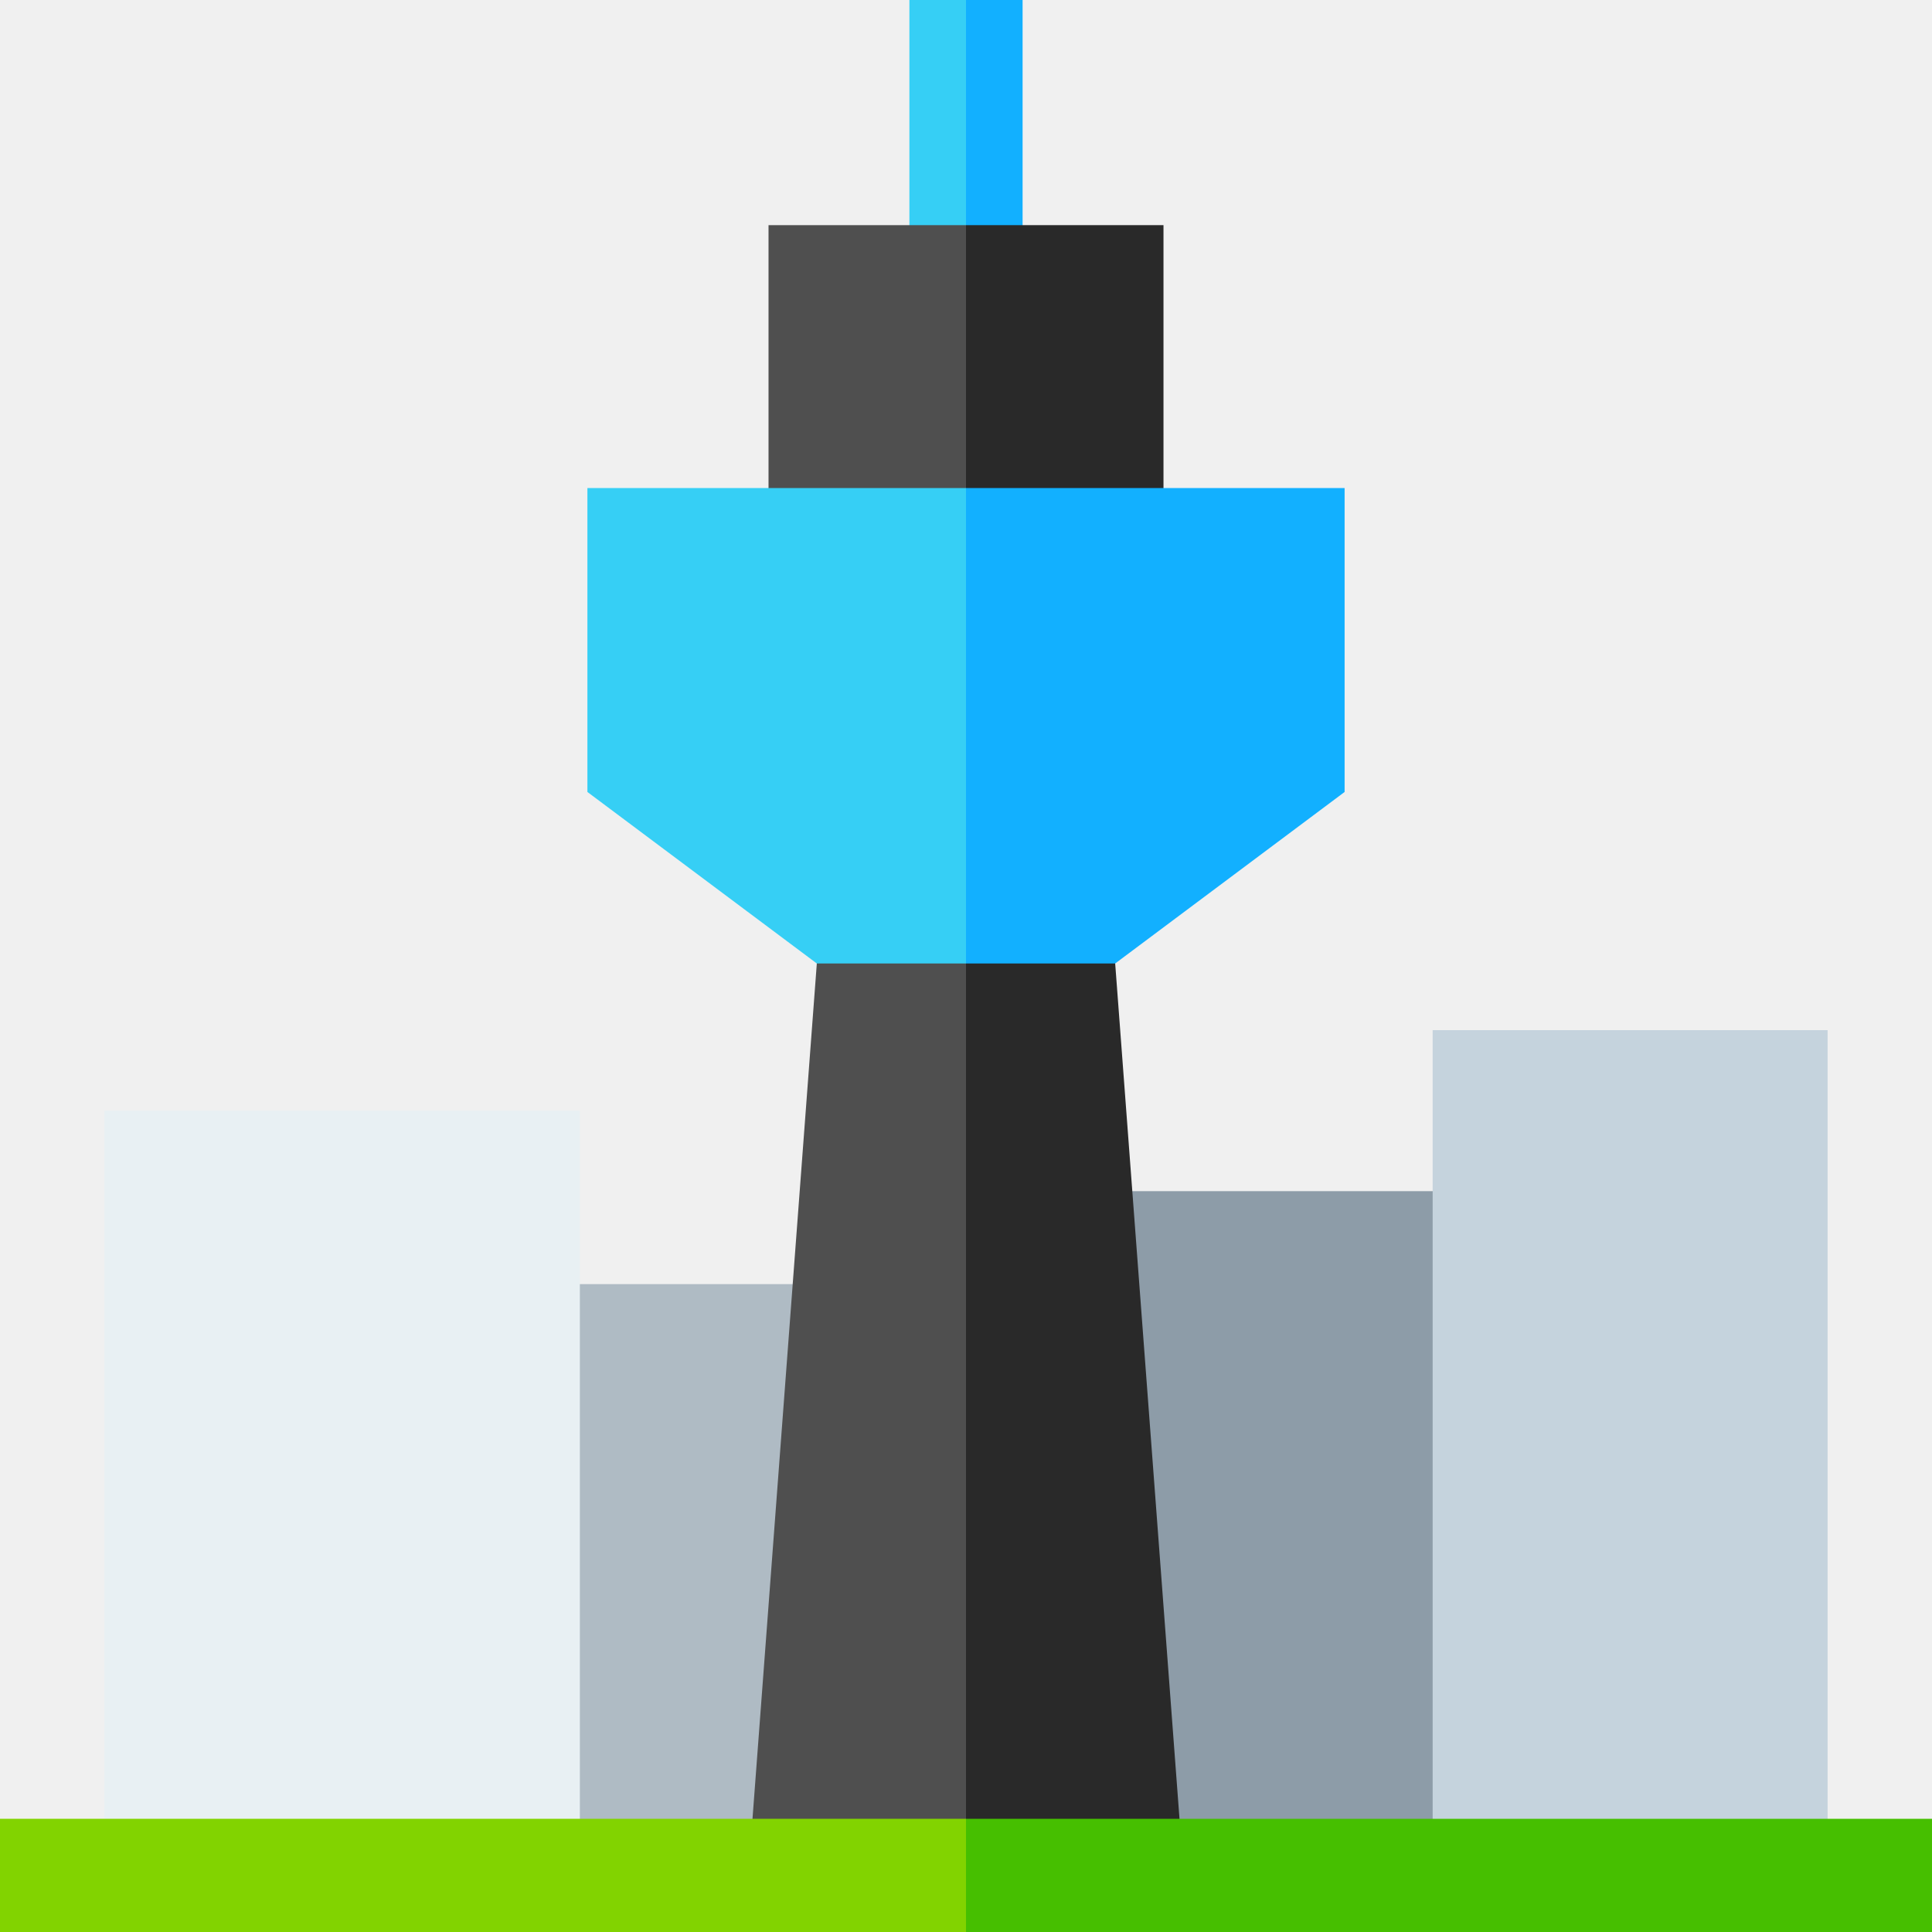
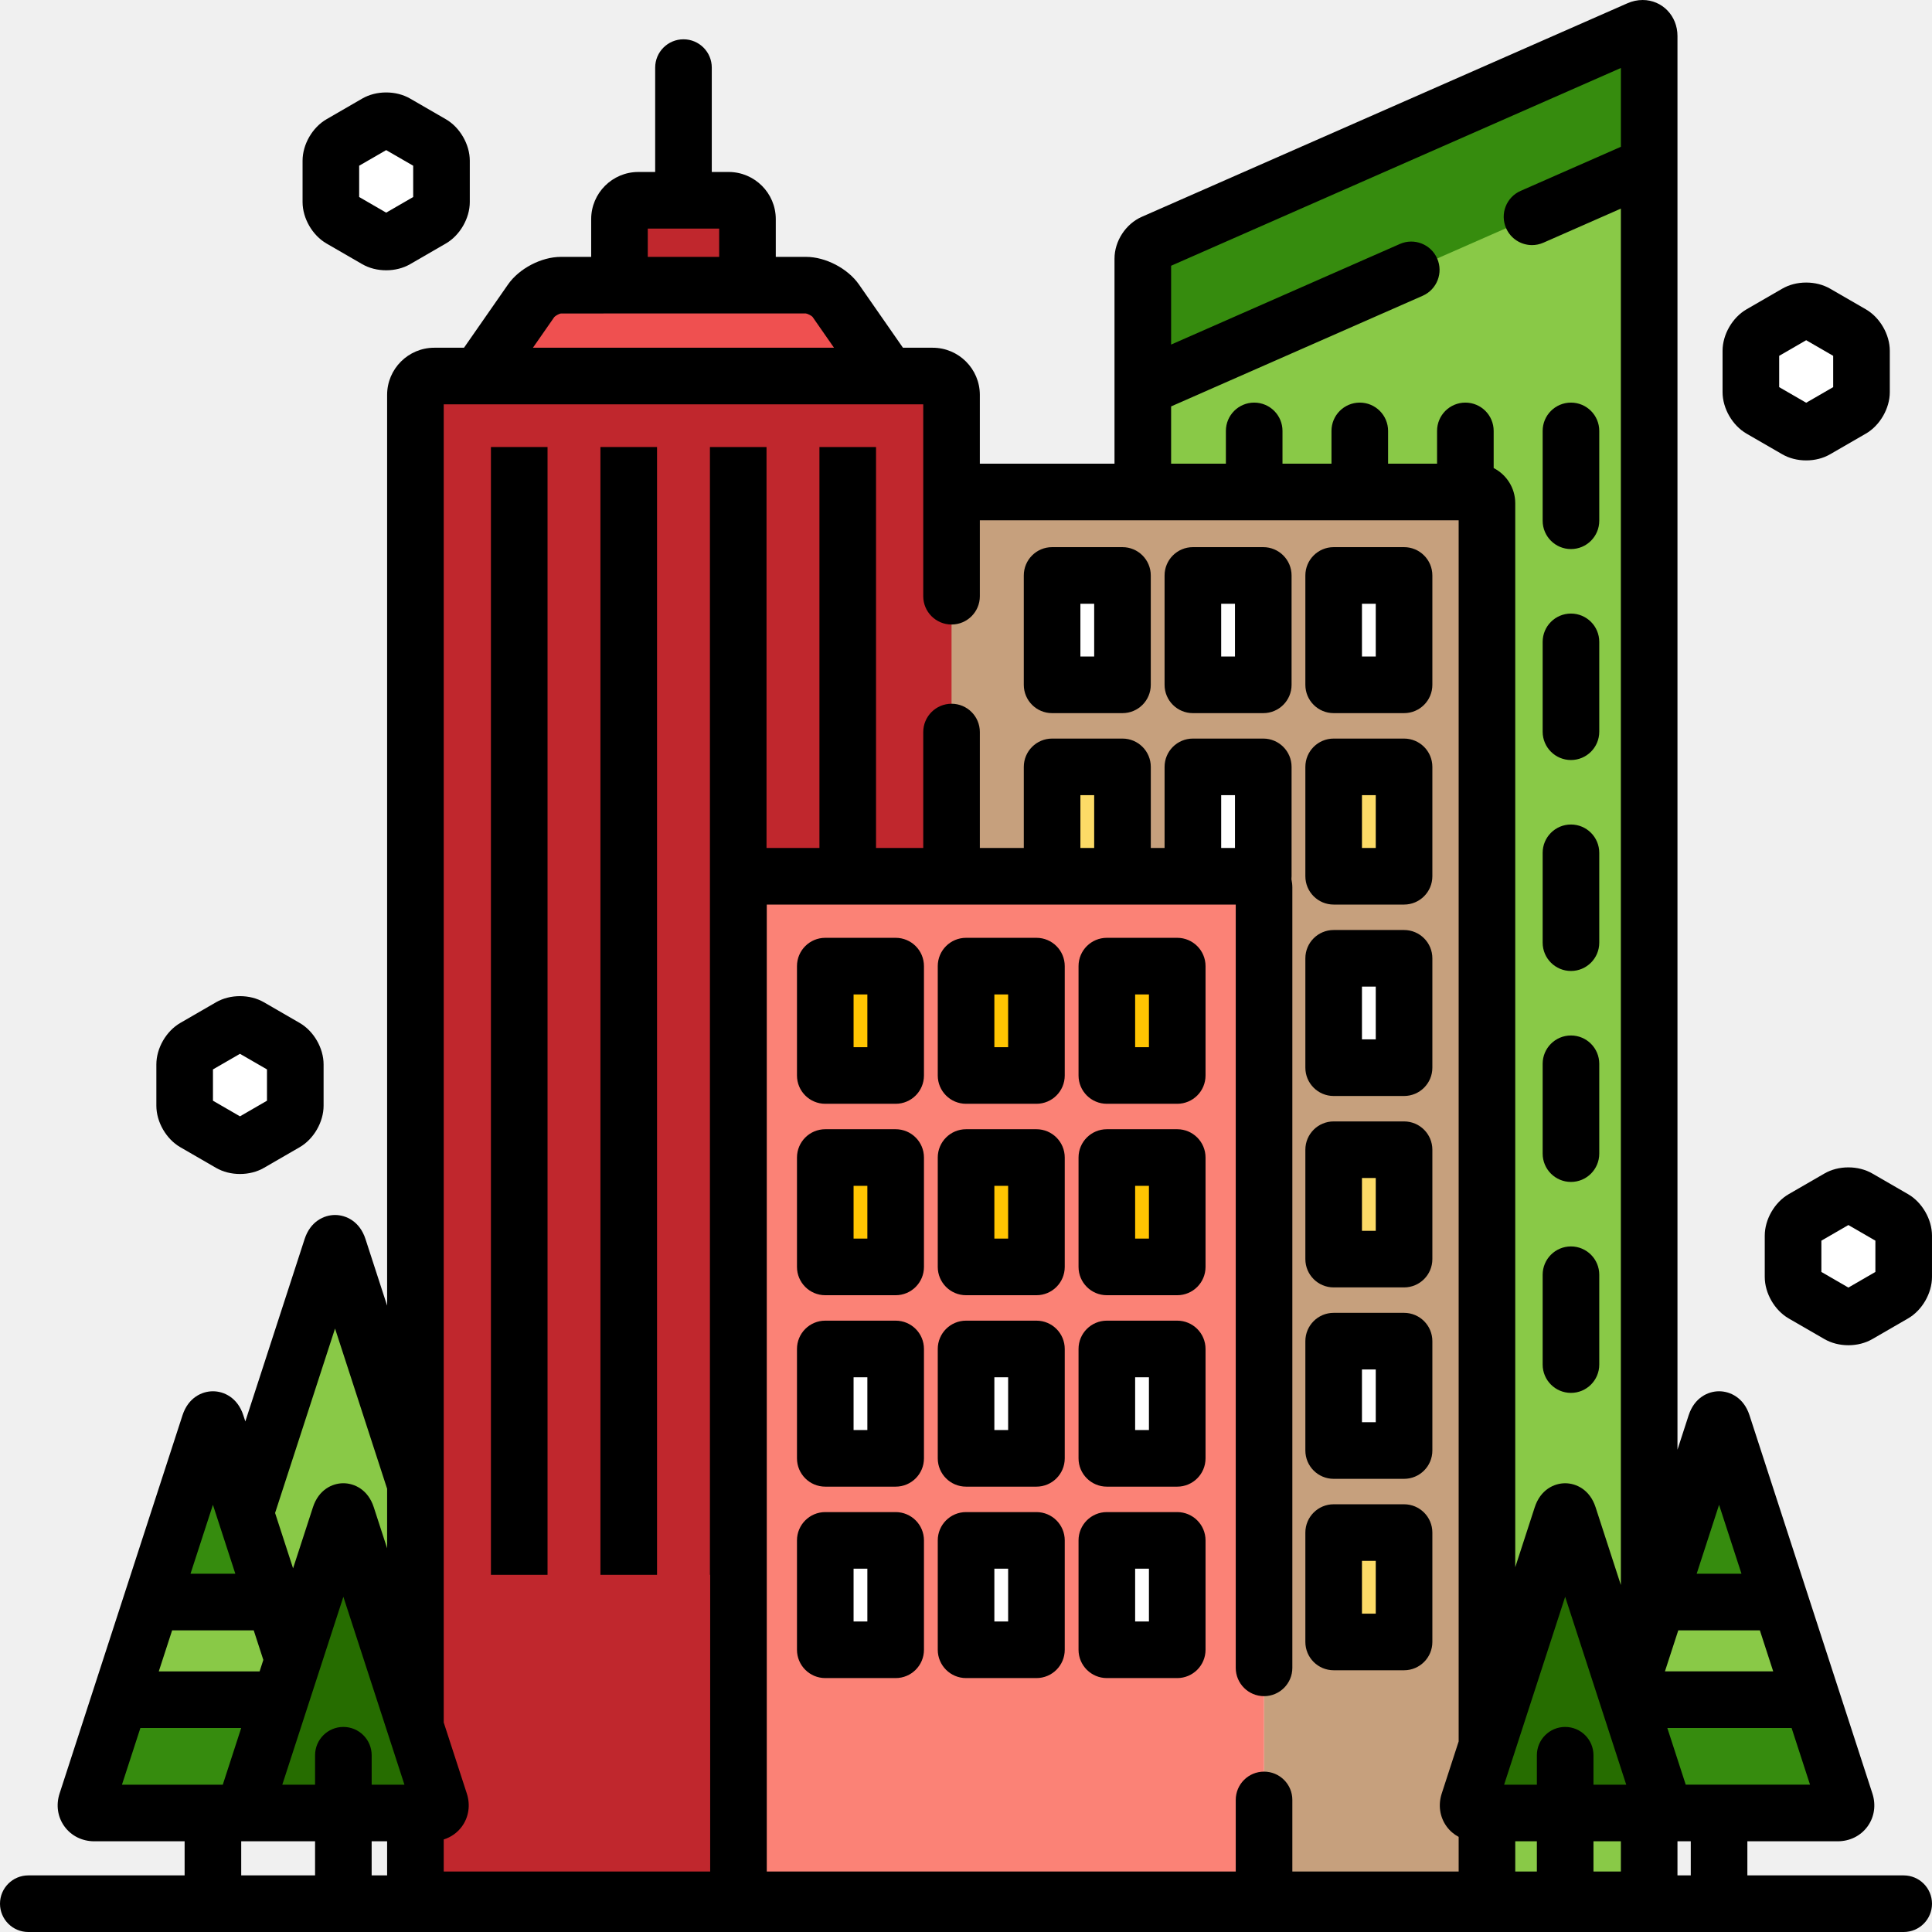
<svg xmlns="http://www.w3.org/2000/svg" height="512pt" viewBox="0 0 512 512" width="512pt">
-   <path d="m251.668 315.668h190v175h-190zm0 0" fill="#8d9ca8" />
-   <path d="m379.668 273h104.668v217.668h-104.668zm0 0" fill="#c5d3dd" />
-   <path d="m115.336 340.309h177v150.359h-177zm0 0" fill="#afbbc4" />
-   <path d="m27.668 294.332h126v196.332h-126zm0 0" fill="#e8f0f3" />
-   <path d="m271 0h-15l-10.668 85.332h25.668zm0 0" fill="#12b0ff" />
-   <path d="m241 0h15v85.332h-15zm0 0" fill="#36cff5" />
-   <path d="m313.309 491.668-22.062-293.336h-35.246l-10.668 164.332 10.668 129.004zm0 0" fill="#292929" />
-   <path d="m198.691 491.668h57.309v-293.336h-35.246zm0 0" fill="#4f4f4f" />
-   <path d="m308.336 59.668h-52.336l-21.332 115.332h73.668zm0 0" fill="#292929" />
-   <path d="m203.668 59.668h52.332v115.332h-52.332zm0 0" fill="#4f4f4f" />
-   <path d="m256 129.332-21.332 69.004 21.332 56.996h39.535l60.801-45.453v-80.547zm0 0" fill="#12b0ff" />
-   <path d="m155.668 129.332v80.547l60.797 45.453h39.535v-126zm0 0" fill="#36cff5" />
-   <path d="m512 482h-256l-10.668 15 10.668 15h256zm0 0" fill="#46bf00" />
-   <path d="m0 482h256v30h-256zm0 0" fill="#82d300" />
+   <path d="m77.672 439.895 12.395-38.141c.512-1.57 1.344-1.57 1.855 0l14.887 45.805h3.281v-54.211l-20.371-62.684c-.512-1.57-1.344-1.57-1.855 0l-22.844 70.293zm0 0" fill="#89c947" />
+   <path d="m434.301 7.73-128.699 56.598c-1.512.664-2.746 2.559-2.746 4.207v35.477l134.191-59.012v-35.477c0-1.648-1.234-2.457-2.746-1.793zm0 0" fill="#368c0e" />
+   <path d="m394.059 133.379v329.305l19.801-60.934c.512-1.566 1.344-1.566 1.855 0l15.504 47.711 5.828-17.941v-387.723l-134.191 59.012v27.57h88.203c1.648 0 3 1.352 3 3zm0 0" fill="#89c947" />
+   <path d="m394.059 480.461v20.004c0 1.648-1.352 3-3 3h45.988v-23.004zm0 0" fill="#89c947" />
+   <path d="m391.059 130.379h-139.98v101.84h80.906c1.648 0 3 1.352 3 3v265.246c0 1.648-1.352 3-3 3h59.074c1.648 0 3-1.352 3-3v-367.086c0-1.648-1.352-3-3-3zm0 0" fill="#c6a07d" />
+   <path d="m278.816 152.5h18.652v28.988h-18.652zm0 0" fill="#fff" />
+   <path d="m316.125 152.5h18.656v28.988h-18.656zm0 0" fill="#fff" />
+   <path d="m353.434 152.5h18.656v28.988h-18.656zm0 0" fill="#fff" />
+   <path d="m278.816 203.23h18.652v28.984h-18.652zm0 0" fill="#fcdb67" />
+   <path d="m316.125 203.23h18.656v28.984h-18.656zm0 0" fill="#fff" />
+   <path d="m353.434 203.23h18.656v28.984h-18.656zm0 0" fill="#fcdb67" />
+   <path d="m353.434 253.961h18.656v28.988h-18.656zm0 0" fill="#fff" />
+   <path d="m353.434 304.688h18.656v28.988h-18.656zm0 0" fill="#fcdb67" />
+   <path d="m353.434 355.418h18.656v28.988h-18.656zm0 0" fill="#fff" />
+   <path d="m353.434 406.145h18.656v28.988h-18.656zm0 0" fill="#fcdb67" />
+   <path d="m198.09 75.574v-17.5c0-2.75-2.25-5-5-5h-23.922c-2.75 0-5 2.25-5 5v17.5zm0 0" fill="#c0272d" />
+   <path d="m235.375 99.652-13.898-19.977c-1.57-2.258-5.105-4.102-7.855-4.102h-64.98c-2.75 0-6.285 1.848-7.859 4.102l-13.898 19.977zm0 0" fill="#ef5050" />
+   <path d="m247.168 99.652h-132.078c-2.75 0-5 2.25-5 5v353.004l6.484 19.949c.508 1.57-.422 2.855-2.074 2.855h-4.41v18.004c0 2.75 2.25 5 5 5h83.613c-1.652 0-3-1.352-3-3v-265.246c0-1.648 1.348-3 3-3h53.465v-127.566c0-2.75-2.25-5-5-5zm0 0" fill="#c0272d" />
+   <path d="m334.984 500.465c0 1.648-1.352 3-3 3h-133.281c-1.652 0-3-1.352-3-3v-265.246c0-1.648 1.348-3 3-3h133.281c1.648 0 3 1.352 3 3zm0 0" fill="#fb8276" />
+   <path d="m218.707 256.031h18.652v28.984h-18.652zm0 0" fill="#ffc502" />
+   <path d="m256.016 256.031h18.652v28.984h-18.652zm0 0" fill="#ffc502" />
+   <path d="m293.324 256.031h18.656v28.984h-18.656zm0 0" fill="#ffc502" />
+   <path d="m218.707 306.758h18.652v28.988h-18.652zm0 0" fill="#ffc502" />
+   <path d="m256.016 306.758h18.652v28.988h-18.652zm0 0" fill="#ffc502" />
+   <path d="m293.324 306.758h18.656v28.988h-18.656zm0 0" fill="#ffc502" />
+   <g fill="#fff">
+     <path d="m218.707 357.488h18.652v28.988h-18.652zm0 0" />
+     <path d="m256.016 357.488h18.652v28.988h-18.652zm0 0" />
+     <path d="m293.324 357.488h18.656v28.988h-18.656zm0 0" />
+     <path d="m218.707 408.219h18.652v28.988h-18.652zm0 0" />
+     <path d="m256.016 408.219h18.652v28.988h-18.652zm0 0" />
+     <path d="m293.324 408.219h18.656v28.988h-18.656zm0 0" />
+   </g>
+   <path d="m65.414 477.605 12.258-37.711-20.32-62.52c-.508-1.57-1.344-1.57-1.852 0l-32.574 100.23c-.512 1.57.422 2.855 2.07 2.855h42.492c-1.652 0-2.582-1.285-2.074-2.855zm0 0" fill="#368c0e" />
+   <path d="m77.672 439.895-4.984-15.34h-32.523l-8.41 25.879h42.492zm0 0" fill="#89c947" />
+   <path d="m489.074 477.605-32.574-100.23c-.512-1.57-1.348-1.57-1.855 0l-23.426 72.086 9.145 28.145c.512 1.57-.422 2.855-2.074 2.855h48.711c1.652 0 2.586-1.285 2.074-2.855zm0 0" fill="#368c0e" />
+   <path d="m431.535 450.434h48.707l-8.41-25.879h-32.52l-8.098 24.902zm0 0" fill="#89c947" />
+   <path d="m391.281 480.461c-1.652 0-2.586-1.285-2.074-2.855l24.652-75.855c.512-1.566 1.344-1.566 1.855 0l24.648 75.855c.512 1.57-.422 2.855-2.074 2.855zm0 0" fill="#266d00" />
+   <path d="m48.938 282.078c0-1.648 1.172-3.676 2.598-4.5l9.465-5.469c1.43-.828 3.766-.828 5.195 0l9.461 5.469c1.43.824 2.598 2.852 2.598 4.5v10.949c0 1.648-1.168 3.676-2.598 4.5l-9.461 5.473c-1.43.824-3.766.824-5.195 0l-9.465-5.473c-1.426-.824-2.598-2.852-2.598-4.5zm0 0" fill="#fff" />
+   <path d="m464 92.973c0-1.652 1.168-3.676 2.598-4.5l9.461-5.473c1.43-.824 3.766-.824 5.195 0l9.465 5.473c1.426.824 2.598 2.848 2.598 4.5v10.945c0 1.652-1.172 3.676-2.598 4.504l-9.465 5.469c-1.43.828-3.766.828-5.195 0l-9.461-5.469c-1.43-.828-2.598-2.852-2.598-4.504zm0 0" fill="#fff" />
+   <path d="m475.184 327.461c0-1.652 1.168-3.676 2.598-4.504l9.461-5.469c1.43-.824 3.77-.824 5.195 0l9.465 5.469c1.426.828 2.598 2.852 2.598 4.504v10.945c0 1.648-1.172 3.676-2.598 4.504l-9.465 5.469c-1.43.828-3.766.828-5.195 0l-9.461-5.469c-1.43-.828-2.598-2.855-2.598-4.504zm0 0" fill="#fff" />
+   <path d="m87.684 42.59c0-1.648 1.168-3.676 2.598-4.5l9.461-5.473c1.43-.824 3.77-.824 5.195 0l9.465 5.473c1.43.824 2.598 2.852 2.598 4.5v10.949c0 1.648-1.168 3.676-2.598 4.5l-9.465 5.473c-1.426.824-3.766.824-5.195 0l-9.461-5.473c-1.43-.824-2.598-2.852-2.598-4.5zm0 0" fill="#fff" />
+   <path d="m67.488 480.461c-1.648 0-2.582-1.285-2.074-2.855l24.652-75.855c.512-1.566 1.344-1.566 1.855 0l24.652 75.855c.512 1.57-.422 2.855-2.074 2.855zm0 0" fill="#266d00" />
+   <path d="m504.496 497h-41.426v-9.039h23.93c3.219 0 6.102-1.438 7.918-3.934 1.812-2.5 2.281-5.684 1.285-8.738l-32.57-100.234c-1.523-4.688-5.164-6.355-8.062-6.355-2.895 0-6.535 1.672-8.059 6.355l-2.965 9.125v-374.656c0-5.34-4.055-9.523-9.23-9.523-1.367 0-2.727.293-4.035.867l-128.699 56.594c-4.254 1.871-7.227 6.426-7.227 11.074v54.344h-35.688v-18.227c0-6.895-5.605-12.5-12.5-12.5h-7.875l-11.66-16.762c-2.953-4.238-8.848-7.316-14.012-7.316h-8.031v-10c0-6.895-5.605-12.5-12.5-12.5h-4.461v-27.66c0-4.145-3.355-7.5-7.5-7.5-4.145 0-7.5 3.355-7.5 7.5v27.66h-4.461c-6.895 0-12.5 5.605-12.5 12.5v10h-8.031c-5.164 0-11.059 3.078-14.012 7.32l-11.66 16.758h-7.875c-6.895 0-12.5 5.605-12.5 12.5v241.352l-5.738-17.664c-1.527-4.684-5.164-6.355-8.062-6.355-2.895 0-6.531 1.672-8.059 6.359l-15.715 48.348-.531-1.637c-1.523-4.688-5.16-6.355-8.059-6.355-2.898 0-6.535 1.672-8.059 6.355l-32.574 100.23c-.996 3.059-.527 6.242 1.289 8.742 1.812 2.496 4.699 3.934 7.914 3.934h23.93v9.039h-41.426c-4.145 0-7.5 3.355-7.5 7.5s3.355 7.5 7.5 7.5h497c4.141 0 7.5-3.355 7.5-7.5-.004-4.145-3.359-7.5-7.504-7.5zm-415.707-144.926 13.801 42.461v15.777l-3.535-10.879c-1.523-4.688-5.164-6.359-8.062-6.359-2.895 0-6.535 1.672-8.059 6.359l-5.266 16.195-4.766-14.672zm-32.363 46.715 5.938 18.266h-11.875zm-10.809 33.266h21.621l1.953 6.004.594 1.836-.988 3.043h-26.719zm13.422 40.906h-26.719l4.883-15.023h26.719zm24.457 24.039h-19.57v-9.039h19.57zm19.094 0h-4.098v-9.039h4.098zm-4.094-24.039v-7.805c0-4.141-3.359-7.5-7.5-7.5-4.145 0-7.5 3.359-7.5 7.5v7.805h-8.684l16.184-49.797 16.184 49.797zm73.172-412.387h18.922v7.5h-18.922zm-24.777 23.449c.316-.367 1.34-.902 1.746-.949l64.91-.004c.48.051 1.5.586 1.773.891l5.699 8.191h-79.785zm239.668 377.473-4.48 13.789c-.996 3.059-.527 6.242 1.285 8.742.852 1.172 1.945 2.102 3.195 2.766v9.172h-44.074v-18.965c0-4.145-3.359-7.5-7.5-7.5-4.145 0-7.5 3.355-7.5 7.5v18.965h-124.281v-256.246h124.281v202.281c0 4.141 3.355 7.5 7.5 7.5 4.141 0 7.5-3.359 7.5-7.5v-206.781c0-.766-.086-1.512-.242-2.23.023-.254.039-.512.039-.77v-28.988c0-4.145-3.359-7.5-7.5-7.5h-18.656c-4.141 0-7.5 3.355-7.5 7.5v21.484h-3.652v-21.484c0-4.145-3.359-7.5-7.5-7.5h-18.656c-4.141 0-7.5 3.355-7.5 7.5v21.484h-11.648v-30.715c0-4.141-3.355-7.5-7.5-7.5-4.141 0-7.5 3.359-7.5 7.5v30.715h-12.512v-106.25h-15v106.254h-14.02v-106.254h-15v298.875h.066v78.625h-70.613v-8.488c1.938-.609 3.621-1.789 4.828-3.449 1.812-2.5 2.281-5.684 1.289-8.738l-6.117-18.82v-349.316h127.078v50.848c0 4.145 3.359 7.5 7.5 7.5 4.145 0 7.5-3.355 7.5-7.5v-20.121h126.891zm-100.242-236.777v-13.988h3.652v13.984h-3.652zm37.309 0v-13.988h3.656v13.984h-3.656zm72.211-100.68v-9.844c0-4.145-3.355-7.5-7.5-7.5-4.145 0-7.5 3.355-7.5 7.5v8.684h-12.98v-8.684c0-4.145-3.359-7.5-7.5-7.5-4.145 0-7.5 3.355-7.5 7.5v8.684h-12.984v-8.684c0-4.145-3.355-7.5-7.5-7.5-4.141 0-7.5 3.355-7.5 7.5v8.684h-14.516v-15.176l66.66-29.316c3.793-1.668 5.516-6.094 3.848-9.887-1.668-3.789-6.094-5.516-9.887-3.844l-60.621 26.66v-20.887l119.191-52.414v20.887l-26.566 11.684c-3.793 1.664-5.516 6.094-3.848 9.883 1.234 2.812 3.984 4.484 6.867 4.484 1.008 0 2.035-.207 3.016-.637l20.531-9.031v364.77l-6.703-20.625c-1.527-4.684-5.164-6.352-8.059-6.352-2.898 0-6.535 1.668-8.062 6.355l-5.168 15.902v-281.957c.004-4.07-2.328-7.598-5.719-9.34zm11.449 371.926h-5.727v-8.004h5.727zm22.262 0h-7.262v-8.004h7.262zm-7.262-23.004v-7.805c0-4.141-3.355-7.5-7.5-7.5-4.141 0-7.5 3.359-7.5 7.5v7.805h-8.68l16.18-49.797 16.184 49.797zm33.285-74.172 5.938 18.266h-11.871zm-10.809 33.266h21.621l1.645 5.066 1.891 5.812h-28.695zm30.031 25.879 4.883 15.023h-32.938l-4.879-15.023zm-26.723 39.066h-3.523v-9.039h3.523zm0 0" />
+   <path d="m416.32 145.508c4.141 0 7.5-3.359 7.5-7.5v-23.812c0-4.145-3.359-7.5-7.5-7.5-4.145 0-7.5 3.355-7.5 7.5v23.812c0 4.141 3.355 7.5 7.5 7.5zm0 0" />
+   <path d="m416.32 201.414c4.141 0 7.5-3.359 7.5-7.5v-23.812c0-4.145-3.359-7.5-7.5-7.5-4.145 0-7.5 3.355-7.5 7.5v23.812c0 4.141 3.355 7.5 7.5 7.5zm0 0" />
+   <path d="m416.32 257.316c4.141 0 7.5-3.355 7.5-7.5v-23.812c0-4.141-3.359-7.5-7.5-7.5-4.145 0-7.5 3.359-7.5 7.5v23.812c0 4.145 3.355 7.5 7.5 7.5zm0 0" />
+   <path d="m416.32 313.223c4.141 0 7.5-3.355 7.5-7.5v-23.809c0-4.145-3.359-7.5-7.5-7.5-4.145 0-7.5 3.355-7.5 7.5v23.809c0 4.145 3.355 7.5 7.5 7.5zm0 0" />
+   <path d="m416.32 369.129c4.141 0 7.5-3.355 7.5-7.5v-23.812c0-4.145-3.359-7.5-7.5-7.5-4.145 0-7.5 3.355-7.5 7.5v23.812c0 4.141 3.355 7.5 7.5 7.5zm0 0" />
+   <path d="m278.816 188.988h18.652c4.145 0 7.5-3.355 7.5-7.5v-28.988c0-4.141-3.355-7.5-7.5-7.5h-18.652c-4.145 0-7.5 3.359-7.5 7.5v28.988c0 4.145 3.355 7.5 7.5 7.5zm7.5-28.988h3.652v13.988h-3.652zm0 0" />
+   <path d="m316.125 188.988h18.656c4.141 0 7.5-3.355 7.5-7.5v-28.988c0-4.141-3.359-7.5-7.5-7.5h-18.656c-4.141 0-7.5 3.359-7.5 7.5v28.988c0 4.145 3.359 7.5 7.5 7.5zm7.5-28.988h3.656v13.988h-3.656zm0 0" />
+   <path d="m353.434 188.988h18.656c4.141 0 7.5-3.355 7.5-7.5v-28.988c0-4.141-3.359-7.5-7.5-7.5h-18.656c-4.141 0-7.5 3.359-7.5 7.5v28.988c0 4.145 3.359 7.5 7.5 7.5zm7.5-28.988h3.656v13.988h-3.656zm0 0" />
+   <path d="m353.434 239.719h18.656c4.141 0 7.5-3.359 7.5-7.5v-28.988c0-4.145-3.359-7.5-7.5-7.5h-18.656c-4.141 0-7.5 3.355-7.5 7.5v28.984c0 4.145 3.359 7.504 7.5 7.504zm7.5-28.988h3.656v13.984h-3.656zm0 0" />
+   <path d="m353.434 290.449h18.656c4.141 0 7.5-3.359 7.5-7.5v-28.988c0-4.145-3.359-7.5-7.5-7.5h-18.656c-4.141 0-7.5 3.355-7.5 7.5v28.988c0 4.141 3.359 7.5 7.5 7.5zm7.5-28.988h3.656v13.988h-3.656zm0 0" />
+   <path d="m353.434 341.176h18.656c4.141 0 7.5-3.355 7.5-7.5v-28.988c0-4.141-3.359-7.5-7.5-7.5h-18.656c-4.141 0-7.5 3.359-7.5 7.5v28.988c0 4.145 3.359 7.5 7.5 7.5zm7.5-28.988h3.656v13.988h-3.656zm0 0" />
+   <path d="m353.434 391.906h18.656c4.141 0 7.5-3.355 7.5-7.5v-28.988c0-4.145-3.359-7.5-7.5-7.5h-18.656c-4.141 0-7.5 3.355-7.5 7.5v28.988c0 4.145 3.359 7.5 7.5 7.5zm7.5-28.988h3.656v13.988h-3.656zm0 0" />
+   <path d="m353.434 442.637h18.656c4.141 0 7.5-3.359 7.5-7.5v-28.988c0-4.145-3.359-7.5-7.5-7.5h-18.656c-4.141 0-7.5 3.355-7.5 7.5v28.988c0 4.141 3.359 7.5 7.5 7.5zm7.5-28.992h3.656v13.988h-3.656zm0 0" />
+   <path d="m130.102 118.465h15v298.875h-15zm0 0" />
+   <path d="m159.121 118.465h15v298.875h-15zm0 0" />
+   <path d="m237.359 248.531h-18.652c-4.145 0-7.5 3.355-7.5 7.5v28.984c0 4.145 3.355 7.5 7.5 7.5h18.652c4.145 0 7.5-3.355 7.5-7.5v-28.984c0-4.145-3.355-7.5-7.5-7.5zm-7.5 28.988h-3.652v-13.988h3.652zm0 0" />
+   <path d="m274.668 248.531h-18.652c-4.145 0-7.5 3.355-7.5 7.5v28.984c0 4.145 3.355 7.5 7.5 7.5h18.652c4.145 0 7.5-3.355 7.5-7.5v-28.984c0-4.145-3.355-7.5-7.5-7.5zm-7.5 28.988h-3.652v-13.988h3.652zm0 0" />
+   <path d="m311.98 248.531h-18.656c-4.141 0-7.5 3.355-7.5 7.5v28.984c0 4.145 3.359 7.5 7.5 7.5h18.656c4.141 0 7.5-3.355 7.5-7.5v-28.984c0-4.145-3.359-7.5-7.5-7.5zm-7.5 28.988h-3.656v-13.988h3.656zm0 0" />
+   <path d="m237.359 299.258h-18.652c-4.145 0-7.5 3.359-7.5 7.5v28.988c0 4.141 3.355 7.5 7.5 7.5h18.652c4.145 0 7.5-3.359 7.5-7.5v-28.988c0-4.141-3.355-7.5-7.5-7.5zm-7.5 28.988h-3.652v-13.988h3.652zm0 0" />
+   <path d="m274.668 299.258h-18.652c-4.145 0-7.5 3.359-7.5 7.5v28.988c0 4.141 3.355 7.5 7.5 7.5h18.652c4.145 0 7.5-3.359 7.5-7.5v-28.988c0-4.141-3.355-7.5-7.5-7.5zm-7.5 28.988h-3.652v-13.988h3.652zm0 0" />
+   <path d="m311.98 299.258h-18.656c-4.141 0-7.5 3.359-7.5 7.5v28.988c0 4.141 3.359 7.5 7.5 7.5h18.656c4.141 0 7.5-3.359 7.5-7.5v-28.988c0-4.141-3.359-7.5-7.5-7.5zm-7.5 28.988h-3.656v-13.988h3.656zm0 0" />
+   <path d="m237.359 349.988h-18.652c-4.145 0-7.5 3.355-7.5 7.5v28.988c0 4.141 3.355 7.5 7.5 7.5h18.652c4.145 0 7.5-3.359 7.5-7.5v-28.988c0-4.145-3.355-7.5-7.5-7.5zm-7.5 28.988h-3.652v-13.988h3.652zm0 0" />
+   <path d="m274.668 349.988h-18.652c-4.145 0-7.5 3.355-7.5 7.5v28.988c0 4.141 3.355 7.5 7.5 7.5h18.652c4.145 0 7.5-3.359 7.5-7.5v-28.988c0-4.145-3.355-7.5-7.5-7.5zm-7.5 28.988h-3.652v-13.988h3.652zm0 0" />
+   <path d="m311.98 349.988h-18.656c-4.141 0-7.5 3.355-7.5 7.5v28.988c0 4.141 3.359 7.5 7.5 7.5h18.656c4.141 0 7.5-3.359 7.5-7.5v-28.988c0-4.145-3.359-7.5-7.5-7.5zm-7.5 28.988h-3.656v-13.988h3.656zm0 0" />
+   <path d="m237.359 400.719h-18.652c-4.145 0-7.5 3.355-7.5 7.5v28.988c0 4.141 3.355 7.5 7.5 7.5h18.652c4.145 0 7.5-3.359 7.5-7.5v-28.988c0-4.145-3.355-7.5-7.5-7.5zm-7.5 28.988h-3.652v-13.988h3.652zm0 0" />
+   <path d="m274.668 400.719h-18.652c-4.145 0-7.5 3.355-7.5 7.5v28.988c0 4.141 3.355 7.5 7.5 7.5h18.652c4.145 0 7.5-3.359 7.5-7.5v-28.988c0-4.145-3.355-7.5-7.5-7.5zm-7.5 28.988h-3.652v-13.988h3.652zm0 0" />
+   <path d="m311.98 400.719h-18.656c-4.141 0-7.5 3.355-7.5 7.5v28.988c0 4.141 3.359 7.5 7.5 7.5h18.656c4.141 0 7.5-3.359 7.5-7.5v-28.988c0-4.145-3.359-7.5-7.5-7.5zm-7.5 28.988h-3.656v-13.988h3.656zm0 0" />
+   <path d="m47.781 304.02 9.465 5.473c1.84 1.062 4.035 1.625 6.352 1.625 2.312 0 4.512-.562 6.352-1.625l9.465-5.473c3.734-2.156 6.34-6.68 6.34-10.992v-10.949c0-4.316-2.605-8.836-6.344-10.992l-9.465-5.473c-1.84-1.062-4.035-1.625-6.348-1.625-2.316 0-4.512.562-6.352 1.625l-9.461 5.473c-3.738 2.156-6.348 6.68-6.348 10.992v10.949c0 4.312 2.609 8.836 6.344 10.992zm8.656-20.613 7.16-4.137 7.156 4.137v8.293l-7.156 4.141-7.16-4.141zm0 0" />
+   <path d="m462.844 114.914 9.461 5.469c1.84 1.066 4.039 1.629 6.352 1.629 2.316 0 4.512-.562 6.352-1.629l9.465-5.469c3.734-2.16 6.344-6.684 6.344-10.996v-10.945c0-4.316-2.609-8.836-6.344-10.996l-9.469-5.473c-1.84-1.062-4.035-1.625-6.348-1.625s-4.508.562-6.352 1.629l-9.461 5.469c-3.738 2.16-6.348 6.68-6.348 10.996v10.945c.004 4.312 2.609 8.836 6.348 10.996zm8.656-20.613 7.156-4.141 7.156 4.141v8.293l-7.156 4.137-7.156-4.137zm0 0" />
+   <path d="m505.656 316.465-9.469-5.473c-1.84-1.062-4.035-1.625-6.348-1.625s-4.508.562-6.352 1.629l-9.461 5.469c-3.734 2.156-6.348 6.68-6.348 10.996v10.945c0 4.312 2.609 8.836 6.344 10.996l9.465 5.469c1.84 1.062 4.035 1.629 6.352 1.629 2.312 0 4.512-.566 6.352-1.629l9.465-5.473c3.734-2.156 6.34-6.68 6.34-10.992v-10.945c0-4.316-2.605-8.84-6.34-10.996zm-8.66 20.613-7.156 4.141-7.156-4.141v-8.289l7.156-4.141 7.156 4.141zm0 0" />
+   <path d="m86.527 64.531 9.461 5.473c1.84 1.062 4.039 1.625 6.355 1.625 2.312 0 4.512-.562 6.352-1.625l9.461-5.473c3.734-2.16 6.344-6.68 6.344-10.992v-10.949c0-4.312-2.609-8.836-6.344-10.992l-9.465-5.473c-1.84-1.062-4.035-1.625-6.348-1.625-2.316 0-4.512.562-6.355 1.625l-9.457 5.473c-3.738 2.156-6.348 6.68-6.348 10.992v10.949c0 4.312 2.609 8.832 6.344 10.992zm8.656-20.613 7.156-4.137 7.16 4.137v8.293l-7.16 4.141-7.156-4.141zm0 0" />
</svg>
